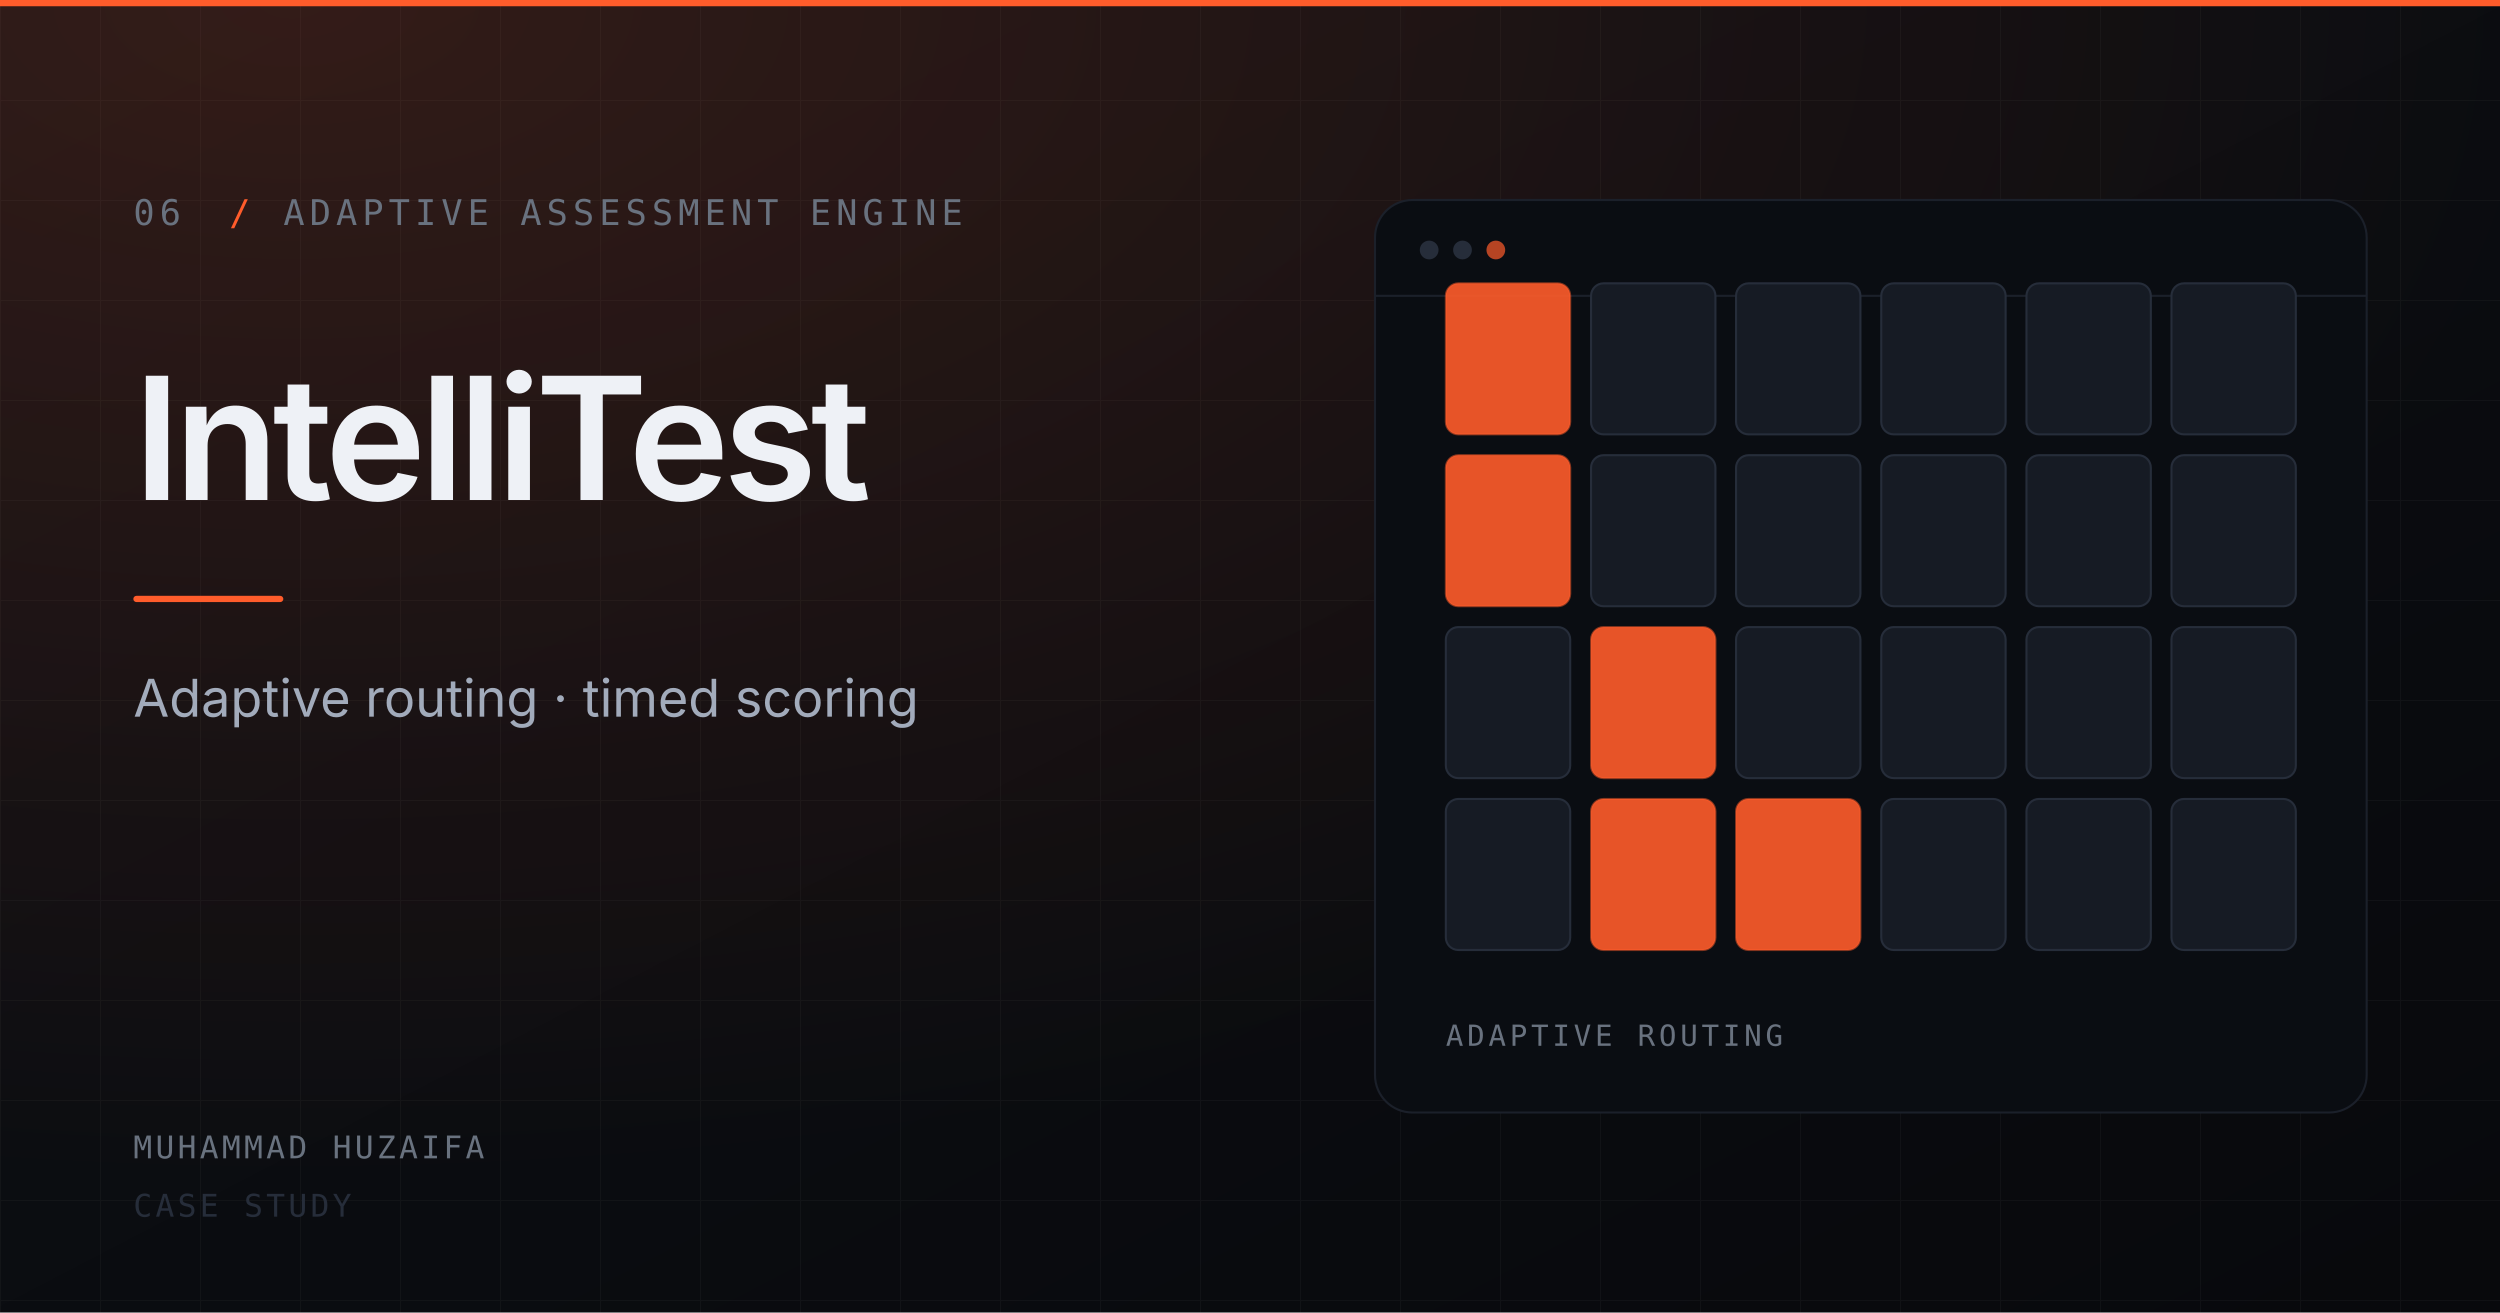
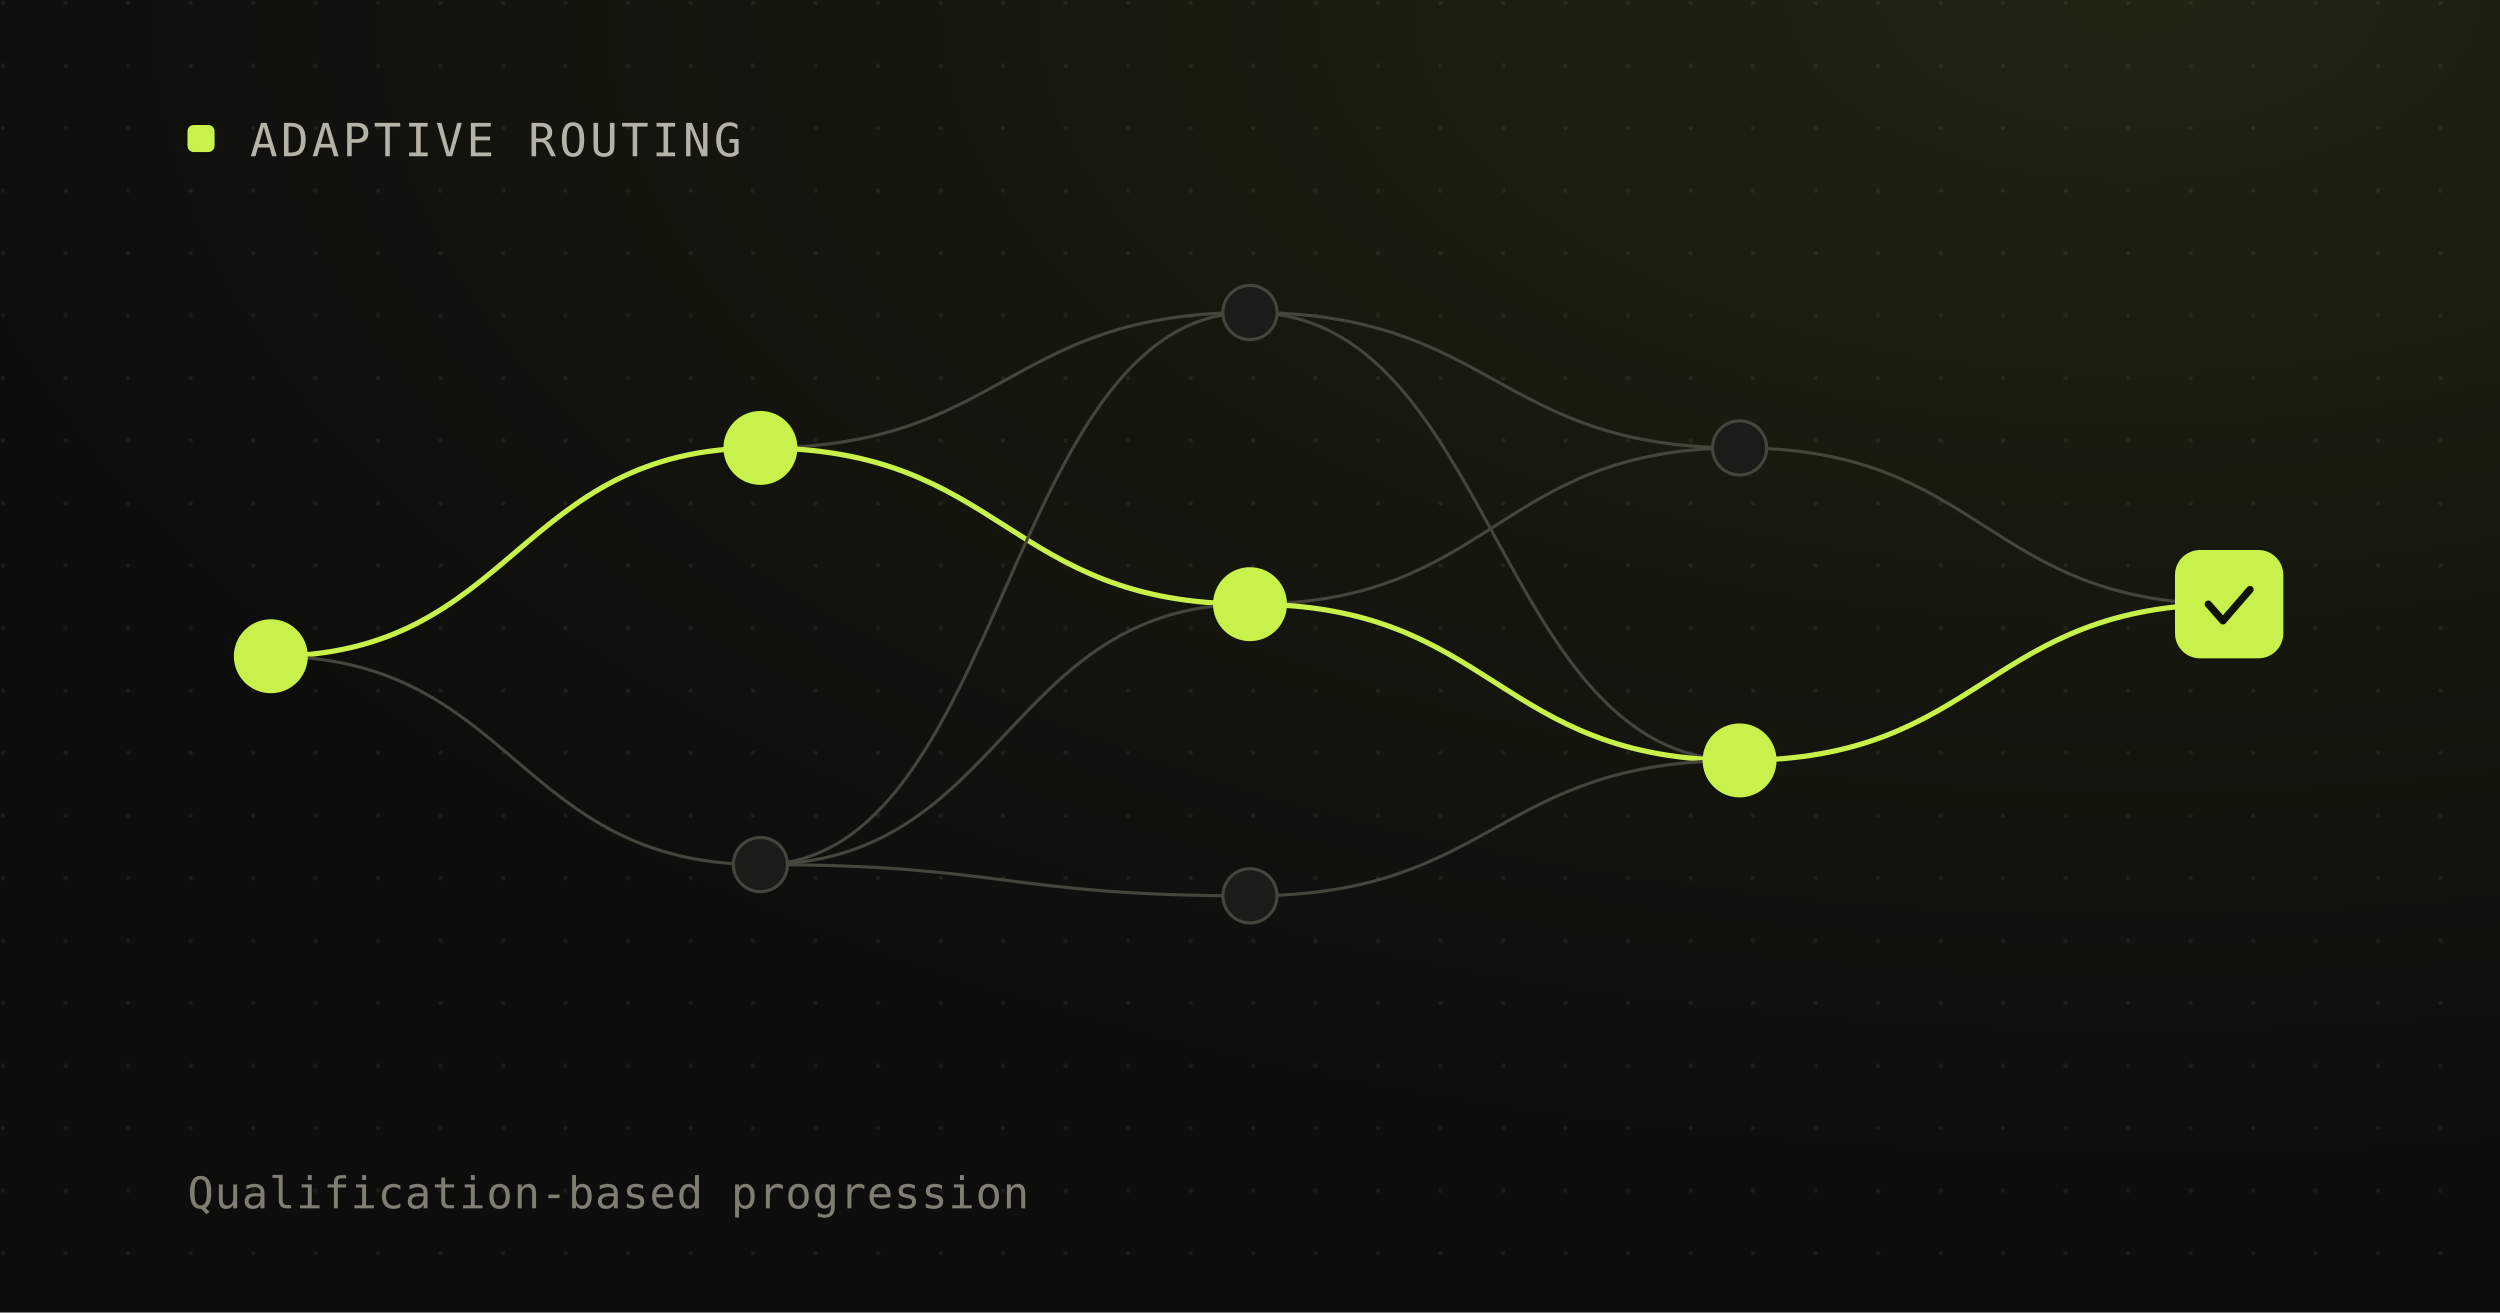
- <svg xmlns="http://www.w3.org/2000/svg" width="1200" height="630" viewBox="0 0 1200 630" role="img" aria-label="IntelliTest — Adaptive assessment engine">
+ <svg xmlns="http://www.w3.org/2000/svg" width="1200" height="630" viewBox="0 0 1200 630" role="img" aria-label="IntelliTest — adaptive routing schematic">
  <defs>
-     <linearGradient id="bg" x1="0" y1="0" x2="1" y2="1">
-       <stop offset="0" stop-color="#0d1015" />
-       <stop offset="1" stop-color="#08090c" />
-     </linearGradient>
-     <radialGradient id="glow" cx="0.12" cy="0" r="0.9">
-       <stop offset="0" stop-color="#ff5c2b" stop-opacity="0.16" />
-       <stop offset="1" stop-color="#ff5c2b" stop-opacity="0" />
+     <radialGradient id="glow" cx="0.85" cy="0" r="0.9">
+       <stop offset="0" stop-color="#c8f24b" stop-opacity="0.1" />
+       <stop offset="1" stop-color="#c8f24b" stop-opacity="0" />
    </radialGradient>
-     <pattern id="grid" width="48" height="48" patternUnits="userSpaceOnUse">
-       <path d="M48 0H0V48" fill="none" stroke="#ffffff" stroke-opacity="0.035" stroke-width="1" />
+     <pattern id="dots" width="30" height="30" patternUnits="userSpaceOnUse">
+       <circle cx="1.5" cy="1.5" r="1.1" fill="#ffffff" fill-opacity="0.06" />
    </pattern>
  </defs>
-   <rect width="1200" height="630" fill="url(#bg)" />
-   <rect width="1200" height="630" fill="url(#grid)" />
+   <rect width="1200" height="630" fill="#0d0d0b" />
+   <rect width="1200" height="630" fill="url(#dots)" />
  <rect width="1200" height="630" fill="url(#glow)" />
-   <rect x="0" y="0" width="1200" height="3" fill="#ff5c2b" />
-   <g font-family="'JetBrains Mono', ui-monospace, 'SF Mono', Menlo, monospace" font-size="17" letter-spacing="2.4" fill="#69727f">
-     <text x="64" y="108">06</text>
-     <text x="110" y="108" fill="#ff5c2b">/</text>
-     <text x="136" y="108">ADAPTIVE ASSESSMENT ENGINE</text>
-   </g>
-   <text x="64" y="240" font-family="Inter, 'Space Grotesk', ui-sans-serif, system-ui, -apple-system, 'Segoe UI', sans-serif" font-size="82" font-weight="600" letter-spacing="-3" fill="#eef1f6">IntelliTest</text>
-   <rect x="64" y="286" width="72" height="3" rx="1.5" fill="#ff5c2b" />
-   <text x="64" y="344" font-family="Inter, 'Space Grotesk', ui-sans-serif, system-ui, -apple-system, 'Segoe UI', sans-serif" font-size="25" fill="#a2abbb">Adaptive routing · timed scoring</text>
-   <g font-family="'JetBrains Mono', ui-monospace, 'SF Mono', Menlo, monospace" font-size="15" letter-spacing="1.6" fill="#69727f">
-     <text x="64" y="556">MUHAMMAD HUZAIFA</text>
-     <text x="64" y="584" fill="#262d3a">CASE STUDY</text>
-   </g>
-   <rect x="660" y="96" width="476" height="438" rx="18" fill="#0a0d12" stroke="#1b202a" />
-   <g>
-     <circle cx="686" cy="120" r="4.5" fill="#262d3a" />
-     <circle cx="702" cy="120" r="4.5" fill="#262d3a" />
-     <circle cx="718" cy="120" r="4.5" fill="#ff5c2b" fill-opacity="0.7" />
-   </g>
-   <line x1="660" y1="142" x2="1136" y2="142" stroke="#1b202a" />
-   <g>
-     <rect x="694.0" y="136.0" width="59.7" height="72.5" rx="6" fill="#ff5c2b" fill-opacity="0.9" stroke="#ff5c2b" stroke-opacity="0.5" />
-     <rect x="763.7" y="136.0" width="59.7" height="72.5" rx="6" fill="#161b24" fill-opacity="1" stroke="#262d3a" stroke-opacity="1" />
-     <rect x="833.3" y="136.0" width="59.7" height="72.5" rx="6" fill="#161b24" fill-opacity="1" stroke="#262d3a" stroke-opacity="1" />
-     <rect x="903.0" y="136.0" width="59.7" height="72.5" rx="6" fill="#161b24" fill-opacity="1" stroke="#262d3a" stroke-opacity="1" />
-     <rect x="972.7" y="136.0" width="59.7" height="72.5" rx="6" fill="#161b24" fill-opacity="1" stroke="#262d3a" stroke-opacity="1" />
-     <rect x="1042.3" y="136.0" width="59.7" height="72.5" rx="6" fill="#161b24" fill-opacity="1" stroke="#262d3a" stroke-opacity="1" />
-     <rect x="694.0" y="218.5" width="59.7" height="72.5" rx="6" fill="#ff5c2b" fill-opacity="0.9" stroke="#ff5c2b" stroke-opacity="0.5" />
-     <rect x="763.7" y="218.5" width="59.7" height="72.5" rx="6" fill="#161b24" fill-opacity="1" stroke="#262d3a" stroke-opacity="1" />
-     <rect x="833.3" y="218.5" width="59.7" height="72.5" rx="6" fill="#161b24" fill-opacity="1" stroke="#262d3a" stroke-opacity="1" />
-     <rect x="903.0" y="218.5" width="59.7" height="72.5" rx="6" fill="#161b24" fill-opacity="1" stroke="#262d3a" stroke-opacity="1" />
-     <rect x="972.7" y="218.5" width="59.7" height="72.5" rx="6" fill="#161b24" fill-opacity="1" stroke="#262d3a" stroke-opacity="1" />
-     <rect x="1042.3" y="218.5" width="59.7" height="72.5" rx="6" fill="#161b24" fill-opacity="1" stroke="#262d3a" stroke-opacity="1" />
-     <rect x="694.0" y="301.0" width="59.7" height="72.5" rx="6" fill="#161b24" fill-opacity="1" stroke="#262d3a" stroke-opacity="1" />
-     <rect x="763.7" y="301.0" width="59.7" height="72.5" rx="6" fill="#ff5c2b" fill-opacity="0.9" stroke="#ff5c2b" stroke-opacity="0.5" />
-     <rect x="833.3" y="301.0" width="59.7" height="72.5" rx="6" fill="#161b24" fill-opacity="1" stroke="#262d3a" stroke-opacity="1" />
-     <rect x="903.0" y="301.0" width="59.7" height="72.5" rx="6" fill="#161b24" fill-opacity="1" stroke="#262d3a" stroke-opacity="1" />
-     <rect x="972.7" y="301.0" width="59.7" height="72.5" rx="6" fill="#161b24" fill-opacity="1" stroke="#262d3a" stroke-opacity="1" />
-     <rect x="1042.3" y="301.0" width="59.7" height="72.5" rx="6" fill="#161b24" fill-opacity="1" stroke="#262d3a" stroke-opacity="1" />
-     <rect x="694.0" y="383.5" width="59.7" height="72.5" rx="6" fill="#161b24" fill-opacity="1" stroke="#262d3a" stroke-opacity="1" />
-     <rect x="763.7" y="383.5" width="59.7" height="72.5" rx="6" fill="#ff5c2b" fill-opacity="0.9" stroke="#ff5c2b" stroke-opacity="0.5" />
-     <rect x="833.3" y="383.5" width="59.7" height="72.5" rx="6" fill="#ff5c2b" fill-opacity="0.9" stroke="#ff5c2b" stroke-opacity="0.5" />
-     <rect x="903.0" y="383.5" width="59.7" height="72.5" rx="6" fill="#161b24" fill-opacity="1" stroke="#262d3a" stroke-opacity="1" />
-     <rect x="972.7" y="383.5" width="59.7" height="72.5" rx="6" fill="#161b24" fill-opacity="1" stroke="#262d3a" stroke-opacity="1" />
-     <rect x="1042.3" y="383.5" width="59.7" height="72.5" rx="6" fill="#161b24" fill-opacity="1" stroke="#262d3a" stroke-opacity="1" />
-   </g>
-   <text x="694" y="502" font-family="'JetBrains Mono', ui-monospace, 'SF Mono', Menlo, monospace" font-size="14" letter-spacing="1.8" fill="#69727f">ADAPTIVE ROUTING</text>
+   <rect x="90" y="60" width="13" height="13" rx="3" fill="#c8f24b" />
+   <text x="120" y="75" font-family="ui-monospace, 'SF Mono', 'Cascadia Mono', Consolas, Menlo, monospace" font-size="22" letter-spacing="1.6" fill="#b5b2a7" text-anchor="start">ADAPTIVE ROUTING</text>
+   <path d="M130 315C247.5 315 247.5 215 365 215" fill="none" stroke="#c8f24b" stroke-width="2.5" />
+   <path d="M130 315C247.5 315 247.5 415 365 415" fill="none" stroke="#45453c" stroke-width="1.5" />
+   <path d="M365 215C482.5 215 482.5 150 600 150" fill="none" stroke="#45453c" stroke-width="1.5" />
+   <path d="M365 215C482.5 215 482.5 290 600 290" fill="none" stroke="#c8f24b" stroke-width="2.5" />
+   <path d="M365 415C482.5 415 482.5 150 600 150" fill="none" stroke="#45453c" stroke-width="1.5" />
+   <path d="M365 415C482.5 415 482.5 290 600 290" fill="none" stroke="#45453c" stroke-width="1.5" />
+   <path d="M365 415C482.5 415 482.5 430 600 430" fill="none" stroke="#45453c" stroke-width="1.5" />
+   <path d="M600 150C717.5 150 717.5 215 835 215" fill="none" stroke="#45453c" stroke-width="1.5" />
+   <path d="M600 150C717.5 150 717.5 365 835 365" fill="none" stroke="#45453c" stroke-width="1.5" />
+   <path d="M600 290C717.5 290 717.5 215 835 215" fill="none" stroke="#45453c" stroke-width="1.5" />
+   <path d="M600 290C717.5 290 717.5 365 835 365" fill="none" stroke="#c8f24b" stroke-width="2.5" />
+   <path d="M600 430C717.5 430 717.5 365 835 365" fill="none" stroke="#45453c" stroke-width="1.5" />
+   <path d="M835 215C952.5 215 952.5 290 1070 290" fill="none" stroke="#45453c" stroke-width="1.5" />
+   <path d="M835 365C952.5 365 952.5 290 1070 290" fill="none" stroke="#c8f24b" stroke-width="2.5" />
+   <circle cx="130" cy="315" r="17" fill="#c8f24b" stroke="#c8f24b" stroke-width="1.5" />
+   <circle cx="365" cy="215" r="17" fill="#c8f24b" stroke="#c8f24b" stroke-width="1.5" />
+   <circle cx="365" cy="415" r="13" fill="#1b1b18" stroke="#45453c" stroke-width="1.5" />
+   <circle cx="600" cy="150" r="13" fill="#1b1b18" stroke="#45453c" stroke-width="1.5" />
+   <circle cx="600" cy="290" r="17" fill="#c8f24b" stroke="#c8f24b" stroke-width="1.5" />
+   <circle cx="600" cy="430" r="13" fill="#1b1b18" stroke="#45453c" stroke-width="1.5" />
+   <circle cx="835" cy="215" r="13" fill="#1b1b18" stroke="#45453c" stroke-width="1.5" />
+   <circle cx="835" cy="365" r="17" fill="#c8f24b" stroke="#c8f24b" stroke-width="1.5" />
+   <rect x="1044" y="264" width="52" height="52" rx="12" fill="#c8f24b" />
+   <path d="M1060 290l7 8 13-15" fill="none" stroke="#0f1405" stroke-width="3.5" stroke-linecap="round" stroke-linejoin="round" />
+   <text x="90" y="580" font-family="ui-monospace, 'SF Mono', 'Cascadia Mono', Consolas, Menlo, monospace" font-size="21" letter-spacing="0.4" fill="#807d72" text-anchor="start">Qualification-based progression</text>
</svg>
